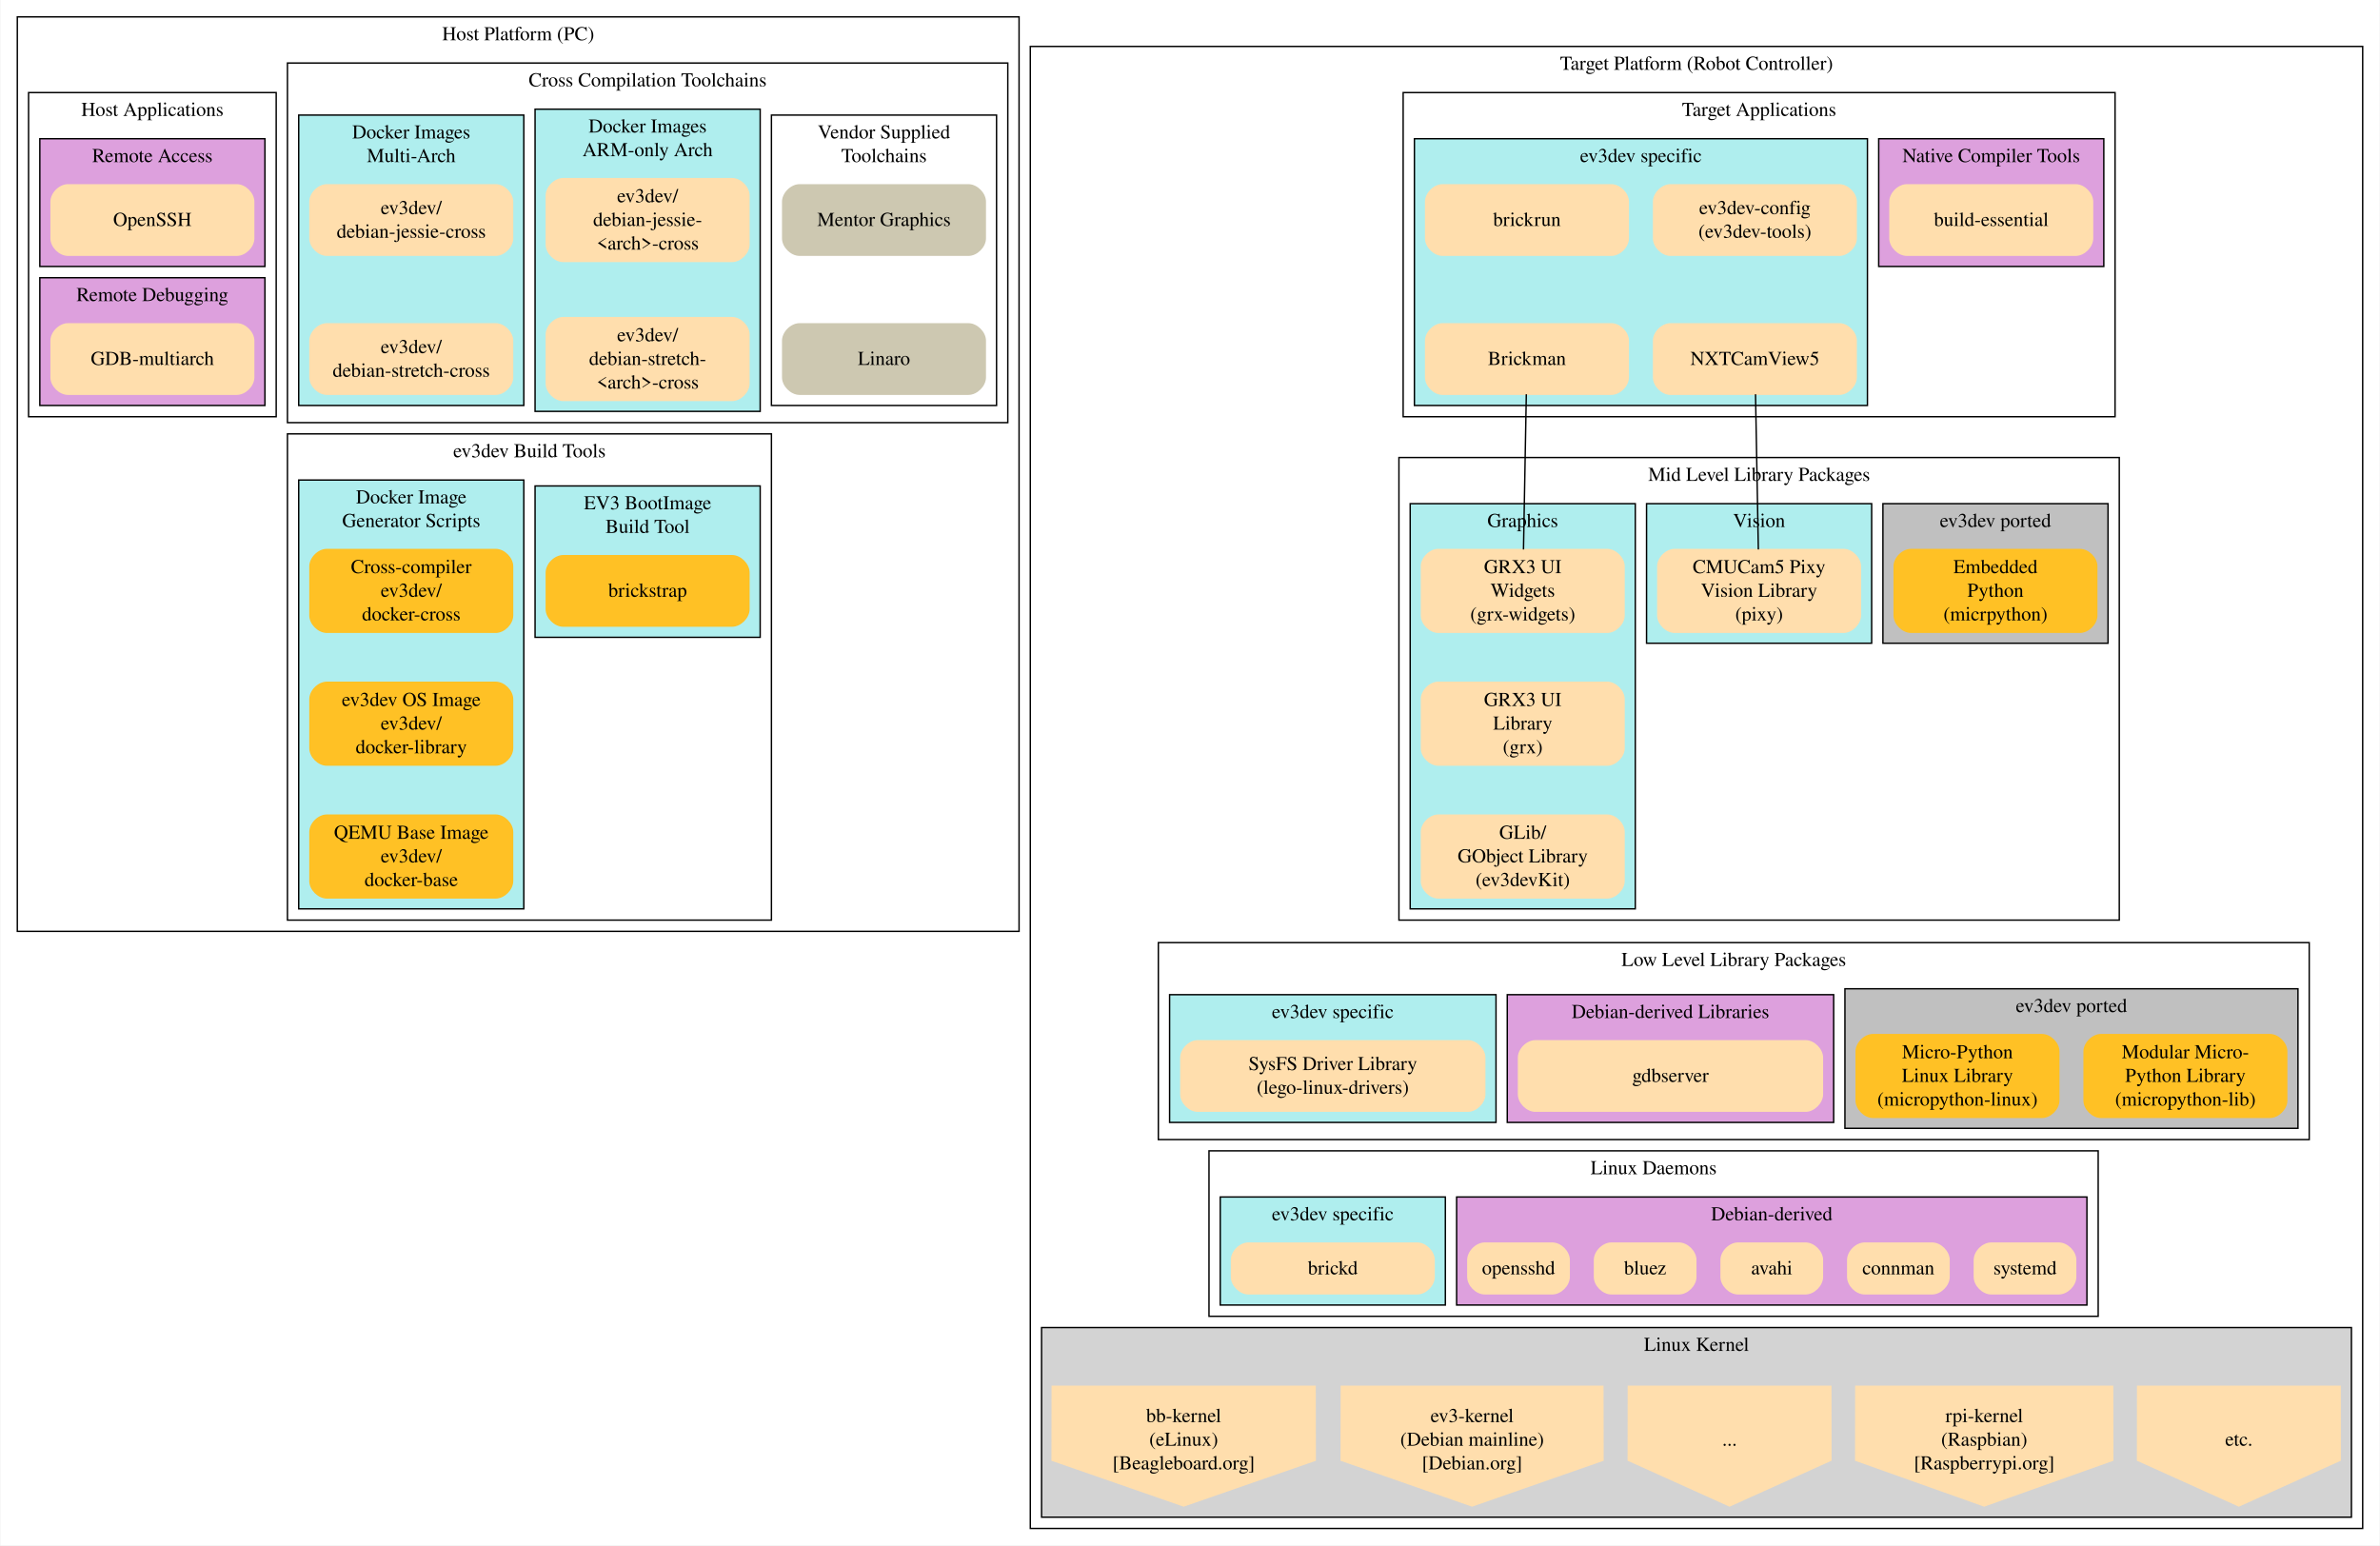
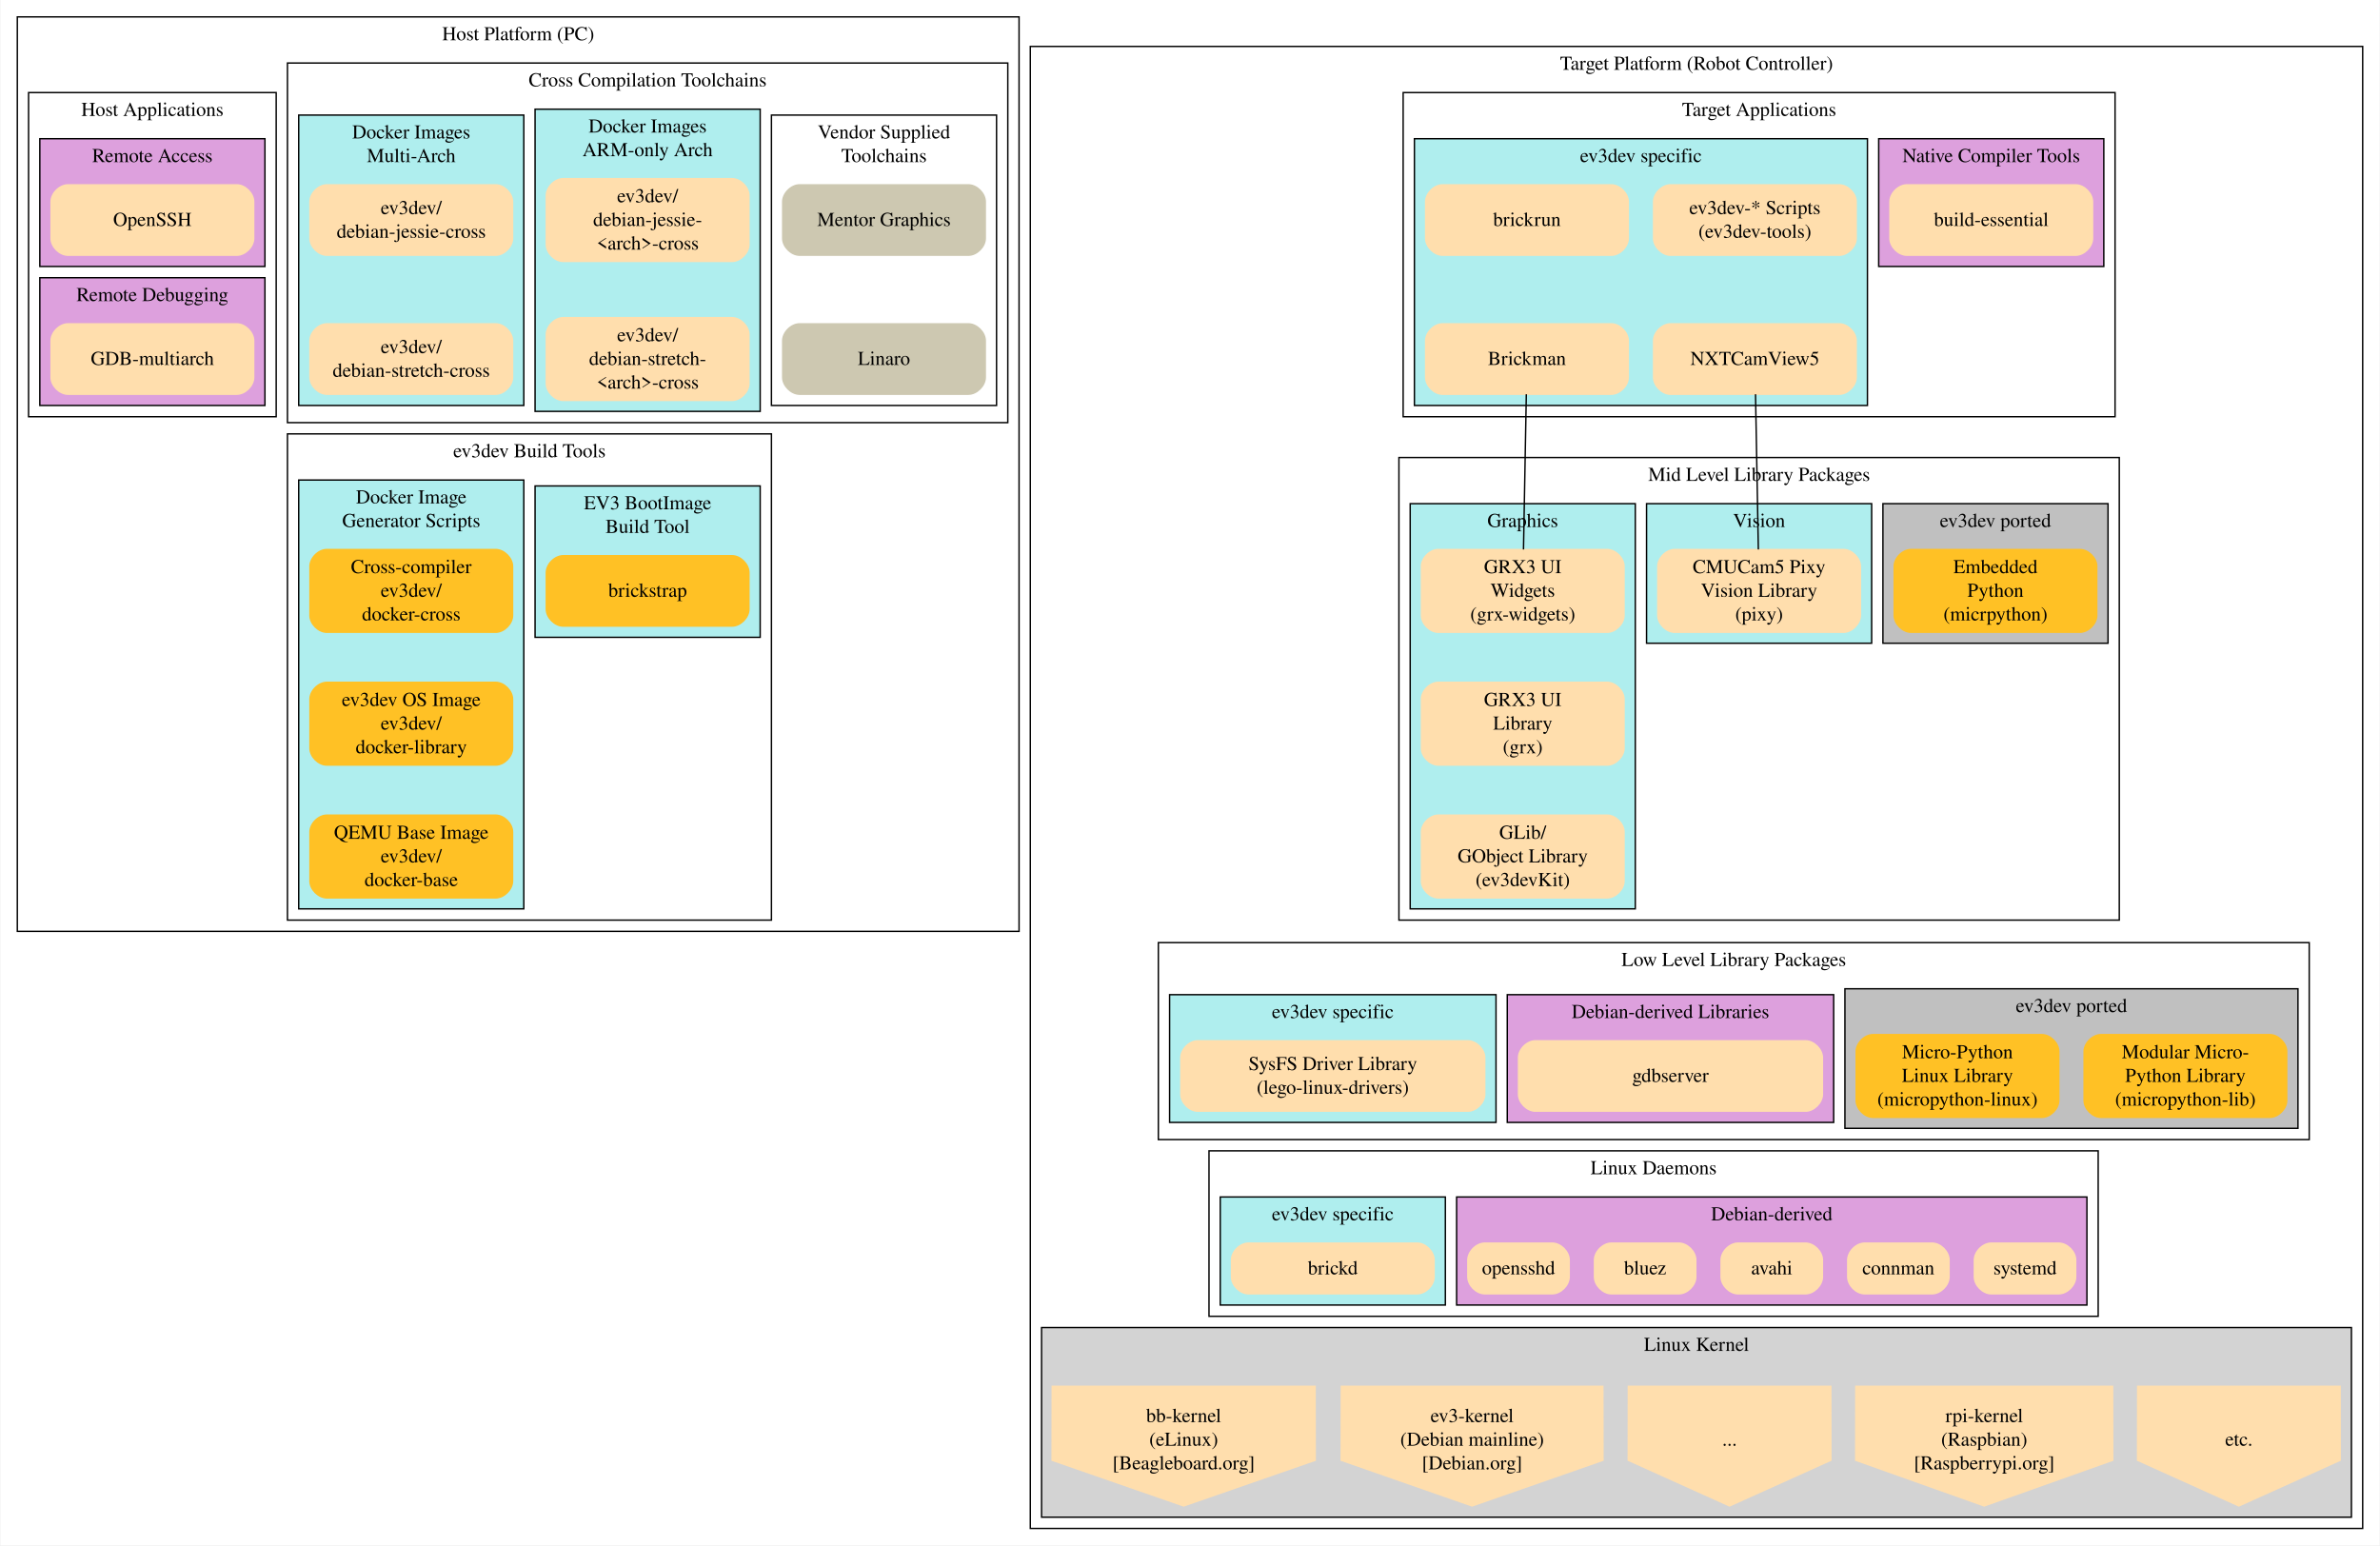
<svg xmlns="http://www.w3.org/2000/svg" width="1691pt" height="1098pt" viewBox="0.00 0.00 1691.00 1098.40">
  <g id="graph0" class="graph" transform="scale(1 1) rotate(0) translate(4 1094.4)">
    <polygon fill="#ffffff" stroke="transparent" points="-4,4 -4,-1094.4 1687,-1094.4 1687,4 -4,4" />
    <g id="clust1" class="cluster">
      <polygon fill="none" stroke="#000000" points="8,-432.4 8,-1082.4 720,-1082.4 720,-432.4 8,-432.4" />
      <text text-anchor="middle" x="364" y="-1065.8" font-family="Times,serif" font-size="14.00" fill="#000000">Host Platform (PC)</text>
    </g>
    <g id="clust2" class="cluster">
      <polygon fill="none" stroke="#000000" points="200,-794 200,-1049.6 712,-1049.6 712,-794 200,-794" />
      <text text-anchor="middle" x="456" y="-1033" font-family="Times,serif" font-size="14.00" fill="#000000">Cross Compilation Toolchains</text>
    </g>
    <g id="clust3" class="cluster">
      <polygon fill="#ffffff" stroke="#000000" points="544,-806.2 544,-1012.6 704,-1012.6 704,-806.2 544,-806.2" />
      <text text-anchor="middle" x="624" y="-996" font-family="Times,serif" font-size="14.00" fill="#000000">Vendor Supplied</text>
      <text text-anchor="middle" x="624" y="-979.2" font-family="Times,serif" font-size="14.00" fill="#000000">Toolchains</text>
    </g>
    <g id="clust4" class="cluster">
      <polygon fill="#afeeee" stroke="#000000" points="376,-802 376,-1016.8 536,-1016.8 536,-802 376,-802" />
      <text text-anchor="middle" x="456" y="-1000.2" font-family="Times,serif" font-size="14.00" fill="#000000">Docker Images</text>
      <text text-anchor="middle" x="456" y="-983.4" font-family="Times,serif" font-size="14.00" fill="#000000">ARM-only Arch</text>
    </g>
    <g id="clust5" class="cluster">
      <polygon fill="#afeeee" stroke="#000000" points="208,-806.2 208,-1012.6 368,-1012.6 368,-806.2 208,-806.2" />
      <text text-anchor="middle" x="288" y="-996" font-family="Times,serif" font-size="14.00" fill="#000000">Docker Images</text>
      <text text-anchor="middle" x="288" y="-979.2" font-family="Times,serif" font-size="14.00" fill="#000000">Multi-Arch</text>
    </g>
    <g id="clust6" class="cluster">
      <polygon fill="none" stroke="#000000" points="200,-440.4 200,-786 544,-786 544,-440.4 200,-440.4" />
      <text text-anchor="middle" x="372" y="-769.4" font-family="Times,serif" font-size="14.00" fill="#000000">ev3dev Build Tools</text>
    </g>
    <g id="clust7" class="cluster">
      <polygon fill="#afeeee" stroke="#000000" points="376,-641.4 376,-749 536,-749 536,-641.4 376,-641.4" />
      <text text-anchor="middle" x="456" y="-732.4" font-family="Times,serif" font-size="14.00" fill="#000000">EV3 BootImage</text>
      <text text-anchor="middle" x="456" y="-715.6" font-family="Times,serif" font-size="14.00" fill="#000000">Build Tool</text>
    </g>
    <g id="clust8" class="cluster">
      <polygon fill="#afeeee" stroke="#000000" points="208,-448.4 208,-753.2 368,-753.2 368,-448.4 208,-448.4" />
      <text text-anchor="middle" x="288" y="-736.6" font-family="Times,serif" font-size="14.00" fill="#000000">Docker Image</text>
      <text text-anchor="middle" x="288" y="-719.8" font-family="Times,serif" font-size="14.00" fill="#000000">Generator Scripts</text>
    </g>
    <g id="clust9" class="cluster">
      <polygon fill="none" stroke="#000000" points="16,-798.2 16,-1028.6 192,-1028.6 192,-798.2 16,-798.2" />
      <text text-anchor="middle" x="104" y="-1012" font-family="Times,serif" font-size="14.00" fill="#000000">Host Applications</text>
    </g>
    <g id="clust10" class="cluster">
      <polygon fill="#dda0dd" stroke="#000000" points="24,-905 24,-995.8 184,-995.8 184,-905 24,-905" />
      <text text-anchor="middle" x="104" y="-979.2" font-family="Times,serif" font-size="14.00" fill="#000000">Remote Access</text>
    </g>
    <g id="clust11" class="cluster">
      <polygon fill="#dda0dd" stroke="#000000" points="24,-806.2 24,-897 184,-897 184,-806.2 24,-806.2" />
      <text text-anchor="middle" x="104" y="-880.4" font-family="Times,serif" font-size="14.00" fill="#000000">Remote Debugging</text>
    </g>
    <g id="clust12" class="cluster">
      <polygon fill="none" stroke="#000000" points="728,-8 728,-1061.4 1675,-1061.4 1675,-8 728,-8" />
      <text text-anchor="middle" x="1201.5" y="-1044.8" font-family="Times,serif" font-size="14.00" fill="#000000">Target Platform (Robot Controller)</text>
    </g>
    <g id="clust13" class="cluster">
      <polygon fill="none" stroke="#000000" points="993,-798.2 993,-1028.6 1499,-1028.6 1499,-798.2 993,-798.2" />
      <text text-anchor="middle" x="1246" y="-1012" font-family="Times,serif" font-size="14.00" fill="#000000">Target Applications</text>
    </g>
    <g id="clust14" class="cluster">
      <polygon fill="#dda0dd" stroke="#000000" points="1331,-905 1331,-995.8 1491,-995.8 1491,-905 1331,-905" />
      <text text-anchor="middle" x="1411" y="-979.2" font-family="Times,serif" font-size="14.00" fill="#000000">Native Compiler Tools</text>
    </g>
    <g id="clust15" class="cluster">
      <polygon fill="#afeeee" stroke="#000000" points="1001,-806.2 1001,-995.8 1323,-995.8 1323,-806.2 1001,-806.2" />
      <text text-anchor="middle" x="1162" y="-979.2" font-family="Times,serif" font-size="14.00" fill="#000000">ev3dev specific</text>
    </g>
    <g id="clust16" class="cluster">
      <polygon fill="none" stroke="#000000" points="990,-440.4 990,-769.2 1502,-769.2 1502,-440.4 990,-440.4" />
      <text text-anchor="middle" x="1246" y="-752.6" font-family="Times,serif" font-size="14.00" fill="#000000">Mid Level Library Packages</text>
    </g>
    <g id="clust17" class="cluster">
      <polygon fill="#c0c0c0" stroke="#000000" points="1334,-637.2 1334,-736.4 1494,-736.4 1494,-637.2 1334,-637.2" />
      <text text-anchor="middle" x="1414" y="-719.8" font-family="Times,serif" font-size="14.00" fill="#000000">ev3dev ported</text>
    </g>
    <g id="clust18" class="cluster">
      <polygon fill="#afeeee" stroke="#000000" points="1166,-637.2 1166,-736.4 1326,-736.4 1326,-637.2 1166,-637.2" />
      <text text-anchor="middle" x="1246" y="-719.8" font-family="Times,serif" font-size="14.00" fill="#000000">Vision</text>
    </g>
    <g id="clust19" class="cluster">
      <polygon fill="#afeeee" stroke="#000000" points="998,-448.4 998,-736.4 1158,-736.4 1158,-448.4 998,-448.4" />
      <text text-anchor="middle" x="1078" y="-719.8" font-family="Times,serif" font-size="14.00" fill="#000000">Graphics</text>
    </g>
    <g id="clust20" class="cluster">
      <polygon fill="none" stroke="#000000" points="819,-284.4 819,-424.4 1637,-424.4 1637,-284.4 819,-284.4" />
      <text text-anchor="middle" x="1228" y="-407.8" font-family="Times,serif" font-size="14.00" fill="#000000">Low Level Library Packages</text>
    </g>
    <g id="clust21" class="cluster">
      <polygon fill="#c0c0c0" stroke="#000000" points="1307,-292.4 1307,-391.6 1629,-391.6 1629,-292.4 1307,-292.4" />
      <text text-anchor="middle" x="1468" y="-375" font-family="Times,serif" font-size="14.00" fill="#000000">ev3dev ported</text>
    </g>
    <g id="clust22" class="cluster">
      <polygon fill="#dda0dd" stroke="#000000" points="1067,-296.6 1067,-387.4 1299,-387.4 1299,-296.6 1067,-296.6" />
      <text text-anchor="middle" x="1183" y="-370.8" font-family="Times,serif" font-size="14.00" fill="#000000">Debian-derived Libraries</text>
    </g>
    <g id="clust23" class="cluster">
      <polygon fill="#afeeee" stroke="#000000" points="827,-296.6 827,-387.4 1059,-387.4 1059,-296.6 827,-296.6" />
      <text text-anchor="middle" x="943" y="-370.8" font-family="Times,serif" font-size="14.00" fill="#000000">ev3dev specific</text>
    </g>
    <g id="clust24" class="cluster">
      <polygon fill="none" stroke="#000000" points="855,-158.8 855,-276.4 1487,-276.4 1487,-158.8 855,-158.8" />
      <text text-anchor="middle" x="1171" y="-259.8" font-family="Times,serif" font-size="14.00" fill="#000000">Linux Daemons</text>
    </g>
    <g id="clust25" class="cluster">
      <polygon fill="#dda0dd" stroke="#000000" points="1031,-166.8 1031,-243.6 1479,-243.6 1479,-166.8 1031,-166.8" />
      <text text-anchor="middle" x="1255" y="-227" font-family="Times,serif" font-size="14.00" fill="#000000">Debian-derived</text>
    </g>
    <g id="clust26" class="cluster">
      <polygon fill="#afeeee" stroke="#000000" points="863,-166.8 863,-243.6 1023,-243.6 1023,-166.8 863,-166.8" />
      <text text-anchor="middle" x="943" y="-227" font-family="Times,serif" font-size="14.00" fill="#000000">ev3dev specific</text>
    </g>
    <g id="clust27" class="cluster">
      <polygon fill="#d3d3d3" stroke="#000000" points="736,-16 736,-150.8 1667,-150.8 1667,-16 736,-16" />
      <text text-anchor="middle" x="1201.5" y="-134.2" font-family="Times,serif" font-size="14.00" fill="#000000">Linux Kernel</text>
    </g>
    <g id="node1" class="node">
      <path fill="#cdc8b1" stroke="#cdc8b1" d="M684,-963C684,-963 564,-963 564,-963 558,-963 552,-957 552,-951 552,-951 552,-925 552,-925 552,-919 558,-913 564,-913 564,-913 684,-913 684,-913 690,-913 696,-919 696,-925 696,-925 696,-951 696,-951 696,-957 690,-963 684,-963" />
      <text text-anchor="middle" x="624" y="-933.8" font-family="Times,serif" font-size="14.00" fill="#000000">Mentor Graphics</text>
    </g>
    <g id="node2" class="node">
      <path fill="#cdc8b1" stroke="#cdc8b1" d="M684,-864.2C684,-864.2 564,-864.2 564,-864.2 558,-864.2 552,-858.2 552,-852.2 552,-852.2 552,-826.2 552,-826.2 552,-820.2 558,-814.2 564,-814.2 564,-814.2 684,-814.2 684,-814.2 690,-814.2 696,-820.2 696,-826.2 696,-826.2 696,-852.2 696,-852.2 696,-858.2 690,-864.2 684,-864.2" />
      <text text-anchor="middle" x="624" y="-835" font-family="Times,serif" font-size="14.00" fill="#000000">Linaro</text>
    </g>
    <g id="edge1" class="edge">
      <path fill="none" stroke="#000000" stroke-width="0" d="M624,-912.813C624,-897.948 624,-879.198 624,-864.341" />
    </g>
    <g id="node3" class="node">
      <path fill="#ffdead" stroke="#ffdead" d="M516,-967.401C516,-967.401 396,-967.401 396,-967.401 390,-967.401 384,-961.401 384,-955.401 384,-955.401 384,-920.599 384,-920.599 384,-914.599 390,-908.599 396,-908.599 396,-908.599 516,-908.599 516,-908.599 522,-908.599 528,-914.599 528,-920.599 528,-920.599 528,-955.401 528,-955.401 528,-961.401 522,-967.401 516,-967.401" />
      <text text-anchor="middle" x="456" y="-950.6" font-family="Times,serif" font-size="14.00" fill="#000000">ev3dev/</text>
      <text text-anchor="middle" x="456" y="-933.8" font-family="Times,serif" font-size="14.00" fill="#000000">debian-jessie-</text>
      <text text-anchor="middle" x="456" y="-917" font-family="Times,serif" font-size="14.00" fill="#000000">&lt;arch&gt;-cross</text>
    </g>
    <g id="node4" class="node">
      <path fill="#ffdead" stroke="#ffdead" d="M516,-868.601C516,-868.601 396,-868.601 396,-868.601 390,-868.601 384,-862.601 384,-856.601 384,-856.601 384,-821.799 384,-821.799 384,-815.799 390,-809.799 396,-809.799 396,-809.799 516,-809.799 516,-809.799 522,-809.799 528,-815.799 528,-821.799 528,-821.799 528,-856.601 528,-856.601 528,-862.601 522,-868.601 516,-868.601" />
      <text text-anchor="middle" x="456" y="-851.8" font-family="Times,serif" font-size="14.00" fill="#000000">ev3dev/</text>
      <text text-anchor="middle" x="456" y="-835" font-family="Times,serif" font-size="14.00" fill="#000000">debian-stretch-</text>
      <text text-anchor="middle" x="456" y="-818.2" font-family="Times,serif" font-size="14.00" fill="#000000">&lt;arch&gt;-cross</text>
    </g>
    <g id="edge2" class="edge">
      <path fill="none" stroke="#000000" stroke-width="0" d="M456,-908.624C456,-895.996 456,-881.267 456,-868.633" />
    </g>
    <g id="node7" class="node">
      <path fill="#ffc125" stroke="#ffc125" d="M516,-699.4C516,-699.4 396,-699.4 396,-699.4 390,-699.4 384,-693.4 384,-687.4 384,-687.4 384,-661.4 384,-661.4 384,-655.4 390,-649.4 396,-649.4 396,-649.4 516,-649.4 516,-649.4 522,-649.4 528,-655.4 528,-661.4 528,-661.4 528,-687.4 528,-687.4 528,-693.4 522,-699.4 516,-699.4" />
      <text text-anchor="middle" x="456" y="-670.2" font-family="Times,serif" font-size="14.00" fill="#000000">brickstrap</text>
    </g>
    <g id="edge6" class="edge">
      <path fill="none" stroke="#000000" stroke-width="0" d="M456,-809.737C456,-778.351 456,-729.197 456,-699.563" />
    </g>
    <g id="node5" class="node">
      <path fill="#ffdead" stroke="#ffdead" d="M348,-963C348,-963 228,-963 228,-963 222,-963 216,-957 216,-951 216,-951 216,-925 216,-925 216,-919 222,-913 228,-913 228,-913 348,-913 348,-913 354,-913 360,-919 360,-925 360,-925 360,-951 360,-951 360,-957 354,-963 348,-963" />
      <text text-anchor="middle" x="288" y="-942.2" font-family="Times,serif" font-size="14.00" fill="#000000">ev3dev/</text>
      <text text-anchor="middle" x="288" y="-925.4" font-family="Times,serif" font-size="14.00" fill="#000000">debian-jessie-cross</text>
    </g>
    <g id="node6" class="node">
      <path fill="#ffdead" stroke="#ffdead" d="M348,-864.2C348,-864.2 228,-864.2 228,-864.2 222,-864.2 216,-858.2 216,-852.2 216,-852.2 216,-826.2 216,-826.2 216,-820.2 222,-814.2 228,-814.2 228,-814.2 348,-814.2 348,-814.2 354,-814.2 360,-820.2 360,-826.2 360,-826.2 360,-852.2 360,-852.2 360,-858.2 354,-864.2 348,-864.2" />
      <text text-anchor="middle" x="288" y="-843.4" font-family="Times,serif" font-size="14.00" fill="#000000">ev3dev/</text>
      <text text-anchor="middle" x="288" y="-826.6" font-family="Times,serif" font-size="14.00" fill="#000000">debian-stretch-cross</text>
    </g>
    <g id="edge3" class="edge">
      <path fill="none" stroke="#000000" stroke-width="0" d="M288,-912.813C288,-897.948 288,-879.198 288,-864.341" />
    </g>
    <g id="node8" class="node">
      <path fill="#ffc125" stroke="#ffc125" d="M348,-703.801C348,-703.801 228,-703.801 228,-703.801 222,-703.801 216,-697.801 216,-691.801 216,-691.801 216,-656.999 216,-656.999 216,-650.999 222,-644.999 228,-644.999 228,-644.999 348,-644.999 348,-644.999 354,-644.999 360,-650.999 360,-656.999 360,-656.999 360,-691.801 360,-691.801 360,-697.801 354,-703.801 348,-703.801" />
      <text text-anchor="middle" x="288" y="-687" font-family="Times,serif" font-size="14.00" fill="#000000">Cross-compiler</text>
      <text text-anchor="middle" x="288" y="-670.2" font-family="Times,serif" font-size="14.00" fill="#000000">ev3dev/</text>
      <text text-anchor="middle" x="288" y="-653.4" font-family="Times,serif" font-size="14.00" fill="#000000">docker-cross</text>
    </g>
    <g id="edge7" class="edge">
      <path fill="none" stroke="#000000" stroke-width="0" d="M288,-814.17C288,-784.546 288,-735.282 288,-703.85" />
    </g>
    <g id="node9" class="node">
      <path fill="#ffc125" stroke="#ffc125" d="M348,-609.401C348,-609.401 228,-609.401 228,-609.401 222,-609.401 216,-603.401 216,-597.401 216,-597.401 216,-562.599 216,-562.599 216,-556.599 222,-550.599 228,-550.599 228,-550.599 348,-550.599 348,-550.599 354,-550.599 360,-556.599 360,-562.599 360,-562.599 360,-597.401 360,-597.401 360,-603.401 354,-609.401 348,-609.401" />
      <text text-anchor="middle" x="288" y="-592.6" font-family="Times,serif" font-size="14.00" fill="#000000">ev3dev OS Image</text>
      <text text-anchor="middle" x="288" y="-575.8" font-family="Times,serif" font-size="14.00" fill="#000000">ev3dev/</text>
      <text text-anchor="middle" x="288" y="-559" font-family="Times,serif" font-size="14.00" fill="#000000">docker-library</text>
    </g>
    <g id="edge4" class="edge">
      <path fill="none" stroke="#000000" stroke-width="0" d="M288,-645.049C288,-633.683 288,-620.697 288,-609.333" />
    </g>
    <g id="node10" class="node">
      <path fill="#ffc125" stroke="#ffc125" d="M348,-515.001C348,-515.001 228,-515.001 228,-515.001 222,-515.001 216,-509.001 216,-503.001 216,-503.001 216,-468.199 216,-468.199 216,-462.199 222,-456.199 228,-456.199 228,-456.199 348,-456.199 348,-456.199 354,-456.199 360,-462.199 360,-468.199 360,-468.199 360,-503.001 360,-503.001 360,-509.001 354,-515.001 348,-515.001" />
      <text text-anchor="middle" x="288" y="-498.2" font-family="Times,serif" font-size="14.00" fill="#000000">QEMU Base Image</text>
      <text text-anchor="middle" x="288" y="-481.4" font-family="Times,serif" font-size="14.00" fill="#000000">ev3dev/</text>
      <text text-anchor="middle" x="288" y="-464.6" font-family="Times,serif" font-size="14.00" fill="#000000">docker-base</text>
    </g>
    <g id="edge5" class="edge">
      <path fill="none" stroke="#000000" stroke-width="0" d="M288,-550.649C288,-539.283 288,-526.297 288,-514.933" />
    </g>
    <g id="node11" class="node">
      <path fill="#ffdead" stroke="#ffdead" d="M164,-963C164,-963 44,-963 44,-963 38,-963 32,-957 32,-951 32,-951 32,-925 32,-925 32,-919 38,-913 44,-913 44,-913 164,-913 164,-913 170,-913 176,-919 176,-925 176,-925 176,-951 176,-951 176,-957 170,-963 164,-963" />
      <text text-anchor="middle" x="104" y="-933.8" font-family="Times,serif" font-size="14.00" fill="#000000">OpenSSH</text>
    </g>
    <g id="node12" class="node">
      <path fill="#ffdead" stroke="#ffdead" d="M164,-864.2C164,-864.2 44,-864.2 44,-864.2 38,-864.2 32,-858.2 32,-852.2 32,-852.2 32,-826.2 32,-826.2 32,-820.2 38,-814.2 44,-814.2 44,-814.2 164,-814.2 164,-814.2 170,-814.2 176,-820.2 176,-826.2 176,-826.2 176,-852.2 176,-852.2 176,-858.2 170,-864.2 164,-864.2" />
      <text text-anchor="middle" x="104" y="-835" font-family="Times,serif" font-size="14.00" fill="#000000">GDB-multiarch</text>
    </g>
    <g id="edge8" class="edge">
      <path fill="none" stroke="#000000" stroke-width="0" d="M104,-912.813C104,-897.948 104,-879.198 104,-864.341" />
    </g>
    <g id="node13" class="node">
      <path fill="#ffdead" stroke="#ffdead" d="M1471,-963C1471,-963 1351,-963 1351,-963 1345,-963 1339,-957 1339,-951 1339,-951 1339,-925 1339,-925 1339,-919 1345,-913 1351,-913 1351,-913 1471,-913 1471,-913 1477,-913 1483,-919 1483,-925 1483,-925 1483,-951 1483,-951 1483,-957 1477,-963 1471,-963" />
      <text text-anchor="middle" x="1411" y="-933.8" font-family="Times,serif" font-size="14.00" fill="#000000">build-essential</text>
    </g>
    <g id="node14" class="node">
      <path fill="#ffdead" stroke="#ffdead" d="M1303,-963C1303,-963 1183,-963 1183,-963 1177,-963 1171,-957 1171,-951 1171,-951 1171,-925 1171,-925 1171,-919 1177,-913 1183,-913 1183,-913 1303,-913 1303,-913 1309,-913 1315,-919 1315,-925 1315,-925 1315,-951 1315,-951 1315,-957 1309,-963 1303,-963" />
-       <text text-anchor="middle" x="1243" y="-942.2" font-family="Times,serif" font-size="14.00" fill="#000000">ev3dev-config</text>
+       <text text-anchor="middle" x="1243" y="-942.2" font-family="Times,serif" font-size="14.00" fill="#000000">ev3dev-* Scripts</text>
      <text text-anchor="middle" x="1243" y="-925.4" font-family="Times,serif" font-size="14.00" fill="#000000">(ev3dev-tools)</text>
    </g>
    <g id="node17" class="node">
      <path fill="#ffdead" stroke="#ffdead" d="M1303,-864.2C1303,-864.2 1183,-864.2 1183,-864.2 1177,-864.2 1171,-858.2 1171,-852.2 1171,-852.2 1171,-826.2 1171,-826.2 1171,-820.2 1177,-814.2 1183,-814.2 1183,-814.2 1303,-814.2 1303,-814.2 1309,-814.2 1315,-820.2 1315,-826.2 1315,-826.2 1315,-852.2 1315,-852.2 1315,-858.2 1309,-864.2 1303,-864.2" />
      <text text-anchor="middle" x="1243" y="-835" font-family="Times,serif" font-size="14.00" fill="#000000">NXTCamView5</text>
    </g>
    <g id="edge10" class="edge">
      <path fill="none" stroke="#000000" stroke-width="0" d="M1243,-912.813C1243,-897.948 1243,-879.198 1243,-864.341" />
    </g>
    <g id="node15" class="node">
      <path fill="#ffdead" stroke="#ffdead" d="M1141,-963C1141,-963 1021,-963 1021,-963 1015,-963 1009,-957 1009,-951 1009,-951 1009,-925 1009,-925 1009,-919 1015,-913 1021,-913 1021,-913 1141,-913 1141,-913 1147,-913 1153,-919 1153,-925 1153,-925 1153,-951 1153,-951 1153,-957 1147,-963 1141,-963" />
      <text text-anchor="middle" x="1081" y="-933.8" font-family="Times,serif" font-size="14.00" fill="#000000">brickrun</text>
    </g>
    <g id="node16" class="node">
      <path fill="#ffdead" stroke="#ffdead" d="M1141,-864.2C1141,-864.2 1021,-864.2 1021,-864.2 1015,-864.2 1009,-858.2 1009,-852.2 1009,-852.2 1009,-826.2 1009,-826.2 1009,-820.2 1015,-814.2 1021,-814.2 1021,-814.2 1141,-814.2 1141,-814.2 1147,-814.2 1153,-820.2 1153,-826.2 1153,-826.2 1153,-852.2 1153,-852.2 1153,-858.2 1147,-864.2 1141,-864.2" />
      <text text-anchor="middle" x="1081" y="-835" font-family="Times,serif" font-size="14.00" fill="#000000">Brickman</text>
    </g>
    <g id="edge9" class="edge">
      <path fill="none" stroke="#000000" stroke-width="0" d="M1081,-912.813C1081,-897.948 1081,-879.198 1081,-864.341" />
    </g>
    <g id="node20" class="node">
      <path fill="#ffdead" stroke="#ffdead" d="M1138,-703.801C1138,-703.801 1018,-703.801 1018,-703.801 1012,-703.801 1006,-697.801 1006,-691.801 1006,-691.801 1006,-656.999 1006,-656.999 1006,-650.999 1012,-644.999 1018,-644.999 1018,-644.999 1138,-644.999 1138,-644.999 1144,-644.999 1150,-650.999 1150,-656.999 1150,-656.999 1150,-691.801 1150,-691.801 1150,-697.801 1144,-703.801 1138,-703.801" />
      <text text-anchor="middle" x="1078" y="-687" font-family="Times,serif" font-size="14.00" fill="#000000">GRX3 UI</text>
      <text text-anchor="middle" x="1078" y="-670.2" font-family="Times,serif" font-size="14.00" fill="#000000">Widgets</text>
      <text text-anchor="middle" x="1078" y="-653.4" font-family="Times,serif" font-size="14.00" fill="#000000">(grx-widgets)</text>
    </g>
    <g id="edge13" class="edge">
      <path fill="none" stroke="#000000" d="M1080.544,-814.17C1080.005,-784.546 1079.108,-735.282 1078.536,-703.85" />
    </g>
    <g id="node19" class="node">
      <path fill="#ffdead" stroke="#ffdead" d="M1306,-703.801C1306,-703.801 1186,-703.801 1186,-703.801 1180,-703.801 1174,-697.801 1174,-691.801 1174,-691.801 1174,-656.999 1174,-656.999 1174,-650.999 1180,-644.999 1186,-644.999 1186,-644.999 1306,-644.999 1306,-644.999 1312,-644.999 1318,-650.999 1318,-656.999 1318,-656.999 1318,-691.801 1318,-691.801 1318,-697.801 1312,-703.801 1306,-703.801" />
      <text text-anchor="middle" x="1246" y="-687" font-family="Times,serif" font-size="14.00" fill="#000000">CMUCam5 Pixy</text>
      <text text-anchor="middle" x="1246" y="-670.2" font-family="Times,serif" font-size="14.00" fill="#000000">Vision Library</text>
      <text text-anchor="middle" x="1246" y="-653.4" font-family="Times,serif" font-size="14.00" fill="#000000">(pixy)</text>
    </g>
    <g id="edge14" class="edge">
      <path fill="none" stroke="#000000" d="M1243.456,-814.17C1243.995,-784.546 1244.892,-735.282 1245.464,-703.85" />
    </g>
    <g id="node18" class="node">
      <path fill="#ffc125" stroke="#ffc125" d="M1474,-703.801C1474,-703.801 1354,-703.801 1354,-703.801 1348,-703.801 1342,-697.801 1342,-691.801 1342,-691.801 1342,-656.999 1342,-656.999 1342,-650.999 1348,-644.999 1354,-644.999 1354,-644.999 1474,-644.999 1474,-644.999 1480,-644.999 1486,-650.999 1486,-656.999 1486,-656.999 1486,-691.801 1486,-691.801 1486,-697.801 1480,-703.801 1474,-703.801" />
      <text text-anchor="middle" x="1414" y="-687" font-family="Times,serif" font-size="14.00" fill="#000000">Embedded</text>
      <text text-anchor="middle" x="1414" y="-670.2" font-family="Times,serif" font-size="14.00" fill="#000000">Python</text>
      <text text-anchor="middle" x="1414" y="-653.4" font-family="Times,serif" font-size="14.00" fill="#000000">(micrpython)</text>
    </g>
    <g id="node23" class="node">
      <path fill="#ffc125" stroke="#ffc125" d="M1609,-359.001C1609,-359.001 1489,-359.001 1489,-359.001 1483,-359.001 1477,-353.001 1477,-347.001 1477,-347.001 1477,-312.199 1477,-312.199 1477,-306.199 1483,-300.199 1489,-300.199 1489,-300.199 1609,-300.199 1609,-300.199 1615,-300.199 1621,-306.199 1621,-312.199 1621,-312.199 1621,-347.001 1621,-347.001 1621,-353.001 1615,-359.001 1609,-359.001" />
      <text text-anchor="middle" x="1549" y="-342.2" font-family="Times,serif" font-size="14.00" fill="#000000">Modular Micro-</text>
      <text text-anchor="middle" x="1549" y="-325.4" font-family="Times,serif" font-size="14.00" fill="#000000">Python Library</text>
      <text text-anchor="middle" x="1549" y="-308.6" font-family="Times,serif" font-size="14.00" fill="#000000">(micropython-lib)</text>
    </g>
    <g id="edge15" class="edge">
      <path fill="none" stroke="#000000" stroke-width="0" d="M1425.51,-645.003C1451.015,-579.86 1512.041,-423.996 1537.519,-358.923" />
    </g>
    <g id="node21" class="node">
      <path fill="#ffdead" stroke="#ffdead" d="M1138,-609.401C1138,-609.401 1018,-609.401 1018,-609.401 1012,-609.401 1006,-603.401 1006,-597.401 1006,-597.401 1006,-562.599 1006,-562.599 1006,-556.599 1012,-550.599 1018,-550.599 1018,-550.599 1138,-550.599 1138,-550.599 1144,-550.599 1150,-556.599 1150,-562.599 1150,-562.599 1150,-597.401 1150,-597.401 1150,-603.401 1144,-609.401 1138,-609.401" />
      <text text-anchor="middle" x="1078" y="-592.6" font-family="Times,serif" font-size="14.00" fill="#000000">GRX3 UI</text>
      <text text-anchor="middle" x="1078" y="-575.8" font-family="Times,serif" font-size="14.00" fill="#000000">Library</text>
      <text text-anchor="middle" x="1078" y="-559" font-family="Times,serif" font-size="14.00" fill="#000000">(grx)</text>
    </g>
    <g id="edge11" class="edge">
      <path fill="none" stroke="#000000" stroke-width="0" d="M1078,-645.049C1078,-633.683 1078,-620.697 1078,-609.333" />
    </g>
    <g id="node22" class="node">
      <path fill="#ffdead" stroke="#ffdead" d="M1138,-515.001C1138,-515.001 1018,-515.001 1018,-515.001 1012,-515.001 1006,-509.001 1006,-503.001 1006,-503.001 1006,-468.199 1006,-468.199 1006,-462.199 1012,-456.199 1018,-456.199 1018,-456.199 1138,-456.199 1138,-456.199 1144,-456.199 1150,-462.199 1150,-468.199 1150,-468.199 1150,-503.001 1150,-503.001 1150,-509.001 1144,-515.001 1138,-515.001" />
      <text text-anchor="middle" x="1078" y="-498.2" font-family="Times,serif" font-size="14.00" fill="#000000">GLib/</text>
      <text text-anchor="middle" x="1078" y="-481.4" font-family="Times,serif" font-size="14.00" fill="#000000">GObject Library</text>
      <text text-anchor="middle" x="1078" y="-464.6" font-family="Times,serif" font-size="14.00" fill="#000000">(ev3devKit)</text>
    </g>
    <g id="edge12" class="edge">
      <path fill="none" stroke="#000000" stroke-width="0" d="M1078,-550.649C1078,-539.283 1078,-526.297 1078,-514.933" />
    </g>
    <g id="node26" class="node">
      <path fill="#ffdead" stroke="#ffdead" d="M1039,-354.6C1039,-354.6 847,-354.6 847,-354.6 841,-354.6 835,-348.6 835,-342.6 835,-342.6 835,-316.6 835,-316.6 835,-310.6 841,-304.6 847,-304.6 847,-304.6 1039,-304.6 1039,-304.6 1045,-304.6 1051,-310.6 1051,-316.6 1051,-316.6 1051,-342.6 1051,-342.6 1051,-348.6 1045,-354.6 1039,-354.6" />
      <text text-anchor="middle" x="943" y="-333.8" font-family="Times,serif" font-size="14.00" fill="#000000">SysFS Driver Library</text>
      <text text-anchor="middle" x="943" y="-317" font-family="Times,serif" font-size="14.00" fill="#000000">(lego-linux-drivers)</text>
    </g>
    <g id="edge17" class="edge">
      <path fill="none" stroke="#000000" stroke-width="0" d="M1052.608,-456.258C1027.25,-426.955 988.691,-382.398 964.713,-354.691" />
    </g>
    <g id="node29" class="node">
      <path fill="#ffdead" stroke="#ffdead" d="M1279,-210.8C1279,-210.8 1231,-210.8 1231,-210.8 1225,-210.8 1219,-204.8 1219,-198.8 1219,-198.8 1219,-186.8 1219,-186.8 1219,-180.8 1225,-174.8 1231,-174.8 1231,-174.8 1279,-174.8 1279,-174.8 1285,-174.8 1291,-180.8 1291,-186.8 1291,-186.8 1291,-198.8 1291,-198.8 1291,-204.8 1285,-210.8 1279,-210.8" />
      <text text-anchor="middle" x="1255" y="-188.6" font-family="Times,serif" font-size="14.00" fill="#000000">avahi</text>
    </g>
    <g id="edge16" class="edge">
      <path fill="none" stroke="#000000" stroke-width="0" d="M1505.205,-300.369C1493.571,-293.969 1480.697,-288.027 1468,-284.4 1450.031,-279.266 1315.811,-286.363 1300,-276.4 1276.851,-261.813 1264.802,-230.992 1259.191,-211.124" />
    </g>
    <g id="node24" class="node">
      <path fill="#ffc125" stroke="#ffc125" d="M1447,-359.001C1447,-359.001 1327,-359.001 1327,-359.001 1321,-359.001 1315,-353.001 1315,-347.001 1315,-347.001 1315,-312.199 1315,-312.199 1315,-306.199 1321,-300.199 1327,-300.199 1327,-300.199 1447,-300.199 1447,-300.199 1453,-300.199 1459,-306.199 1459,-312.199 1459,-312.199 1459,-347.001 1459,-347.001 1459,-353.001 1453,-359.001 1447,-359.001" />
      <text text-anchor="middle" x="1387" y="-342.2" font-family="Times,serif" font-size="14.00" fill="#000000">Micro-Python</text>
      <text text-anchor="middle" x="1387" y="-325.4" font-family="Times,serif" font-size="14.00" fill="#000000">Linux Library</text>
      <text text-anchor="middle" x="1387" y="-308.6" font-family="Times,serif" font-size="14.00" fill="#000000">(micropython-linux)</text>
    </g>
    <g id="node25" class="node">
      <path fill="#ffdead" stroke="#ffdead" d="M1279,-354.6C1279,-354.6 1087,-354.6 1087,-354.6 1081,-354.6 1075,-348.6 1075,-342.6 1075,-342.6 1075,-316.6 1075,-316.6 1075,-310.6 1081,-304.6 1087,-304.6 1087,-304.6 1279,-304.6 1279,-304.6 1285,-304.6 1291,-310.6 1291,-316.6 1291,-316.6 1291,-342.6 1291,-342.6 1291,-348.6 1285,-354.6 1279,-354.6" />
      <text text-anchor="middle" x="1183" y="-325.4" font-family="Times,serif" font-size="14.00" fill="#000000">gdbserver</text>
    </g>
    <g id="edge18" class="edge">
      <path fill="none" stroke="#000000" stroke-width="0" d="M1196.206,-304.509C1210.415,-277.512 1232.672,-235.223 1245.334,-211.165" />
    </g>
    <g id="node32" class="node">
      <path fill="#ffdead" stroke="#ffdead" d="M1003,-210.8C1003,-210.8 883,-210.8 883,-210.8 877,-210.8 871,-204.8 871,-198.8 871,-198.8 871,-186.8 871,-186.8 871,-180.8 877,-174.8 883,-174.8 883,-174.8 1003,-174.8 1003,-174.8 1009,-174.8 1015,-180.8 1015,-186.8 1015,-186.8 1015,-198.8 1015,-198.8 1015,-204.8 1009,-210.8 1003,-210.8" />
      <text text-anchor="middle" x="943" y="-188.6" font-family="Times,serif" font-size="14.00" fill="#000000">brickd</text>
    </g>
    <g id="edge19" class="edge">
      <path fill="none" stroke="#000000" stroke-width="0" d="M943,-296.602C943,-290.311 943,-283.469 943,-276.399" />
    </g>
    <g id="node27" class="node">
      <path fill="#ffdead" stroke="#ffdead" d="M1459,-210.8C1459,-210.8 1411,-210.8 1411,-210.8 1405,-210.8 1399,-204.8 1399,-198.8 1399,-198.8 1399,-186.8 1399,-186.8 1399,-180.8 1405,-174.8 1411,-174.8 1411,-174.8 1459,-174.8 1459,-174.8 1465,-174.8 1471,-180.8 1471,-186.8 1471,-186.8 1471,-198.8 1471,-198.8 1471,-204.8 1465,-210.8 1459,-210.8" />
      <text text-anchor="middle" x="1435" y="-188.6" font-family="Times,serif" font-size="14.00" fill="#000000">systemd</text>
    </g>
    <g id="node28" class="node">
      <path fill="#ffdead" stroke="#ffdead" d="M1369,-210.8C1369,-210.8 1321,-210.8 1321,-210.8 1315,-210.8 1309,-204.8 1309,-198.8 1309,-198.8 1309,-186.8 1309,-186.8 1309,-180.8 1315,-174.8 1321,-174.8 1321,-174.8 1369,-174.8 1369,-174.8 1375,-174.8 1381,-180.8 1381,-186.8 1381,-186.8 1381,-198.8 1381,-198.8 1381,-204.8 1375,-210.8 1369,-210.8" />
      <text text-anchor="middle" x="1345" y="-188.6" font-family="Times,serif" font-size="14.00" fill="#000000">connman</text>
    </g>
    <g id="node35" class="node">
      <polygon fill="#ffdead" stroke="#ffdead" points="1153,-56.476 1225,-24 1297,-56.476 1296.933,-109.024 1153.067,-109.024 1153,-56.476" />
      <text text-anchor="middle" x="1225" y="-66.8" font-family="Times,serif" font-size="14.00" fill="#000000">...</text>
    </g>
    <g id="edge20" class="edge">
      <path fill="none" stroke="#000000" stroke-width="0" d="M1248.597,-166.804C1247.379,-161.859 1246.047,-156.449 1244.655,-150.799" />
    </g>
    <g id="node30" class="node">
      <path fill="#ffdead" stroke="#ffdead" d="M1189,-210.8C1189,-210.8 1141,-210.8 1141,-210.8 1135,-210.8 1129,-204.8 1129,-198.8 1129,-198.8 1129,-186.8 1129,-186.8 1129,-180.8 1135,-174.8 1141,-174.8 1141,-174.8 1189,-174.8 1189,-174.8 1195,-174.8 1201,-180.8 1201,-186.8 1201,-186.8 1201,-198.8 1201,-198.8 1201,-204.8 1195,-210.8 1189,-210.8" />
      <text text-anchor="middle" x="1165" y="-188.6" font-family="Times,serif" font-size="14.00" fill="#000000">bluez</text>
    </g>
    <g id="node31" class="node">
      <path fill="#ffdead" stroke="#ffdead" d="M1099,-210.8C1099,-210.8 1051,-210.8 1051,-210.8 1045,-210.8 1039,-204.8 1039,-198.8 1039,-198.8 1039,-186.8 1039,-186.8 1039,-180.8 1045,-174.8 1051,-174.8 1051,-174.8 1099,-174.8 1099,-174.8 1105,-174.8 1111,-180.8 1111,-186.8 1111,-186.8 1111,-198.8 1111,-198.8 1111,-204.8 1105,-210.8 1099,-210.8" />
      <text text-anchor="middle" x="1075" y="-188.6" font-family="Times,serif" font-size="14.00" fill="#000000">opensshd</text>
    </g>
    <g id="edge21" class="edge">
      <path fill="none" stroke="#000000" stroke-width="0" d="M1000.39,-166.803C1009.16,-163.643 1018.218,-160.823 1027,-158.8 1052.395,-152.949 1120.237,-161.5 1144,-150.8" />
    </g>
    <g id="node33" class="node">
      <polygon fill="#ffdead" stroke="#ffdead" points="1515,-56.476 1587,-24 1659,-56.476 1658.933,-109.024 1515.067,-109.024 1515,-56.476" />
      <text text-anchor="middle" x="1587" y="-66.8" font-family="Times,serif" font-size="14.00" fill="#000000">etc.</text>
    </g>
    <g id="node34" class="node">
      <polygon fill="#ffdead" stroke="#ffdead" points="1314.668,-56.476 1406,-24 1497.332,-56.476 1497.246,-109.024 1314.754,-109.024 1314.668,-56.476" />
      <text text-anchor="middle" x="1406" y="-83.6" font-family="Times,serif" font-size="14.00" fill="#000000">rpi-kernel</text>
      <text text-anchor="middle" x="1406" y="-66.8" font-family="Times,serif" font-size="14.00" fill="#000000">(Raspbian)</text>
      <text text-anchor="middle" x="1406" y="-50" font-family="Times,serif" font-size="14.00" fill="#000000">[Raspberrypi.org]</text>
    </g>
    <g id="node36" class="node">
      <polygon fill="#ffdead" stroke="#ffdead" points="948.984,-56.476 1042,-24 1135.016,-56.476 1134.929,-109.024 949.071,-109.024 948.984,-56.476" />
      <text text-anchor="middle" x="1042" y="-83.6" font-family="Times,serif" font-size="14.00" fill="#000000">ev3-kernel</text>
      <text text-anchor="middle" x="1042" y="-66.8" font-family="Times,serif" font-size="14.00" fill="#000000">(Debian mainline)</text>
      <text text-anchor="middle" x="1042" y="-50" font-family="Times,serif" font-size="14.00" fill="#000000">[Debian.org]</text>
    </g>
    <g id="node37" class="node">
      <polygon fill="#ffdead" stroke="#ffdead" points="743.502,-56.476 837,-24 930.498,-56.476 930.411,-109.024 743.589,-109.024 743.502,-56.476" />
      <text text-anchor="middle" x="837" y="-83.6" font-family="Times,serif" font-size="14.00" fill="#000000">bb-kernel</text>
      <text text-anchor="middle" x="837" y="-66.8" font-family="Times,serif" font-size="14.00" fill="#000000">(eLinux)</text>
      <text text-anchor="middle" x="837" y="-50" font-family="Times,serif" font-size="14.00" fill="#000000">[Beagleboard.org]</text>
    </g>
  </g>
</svg>
